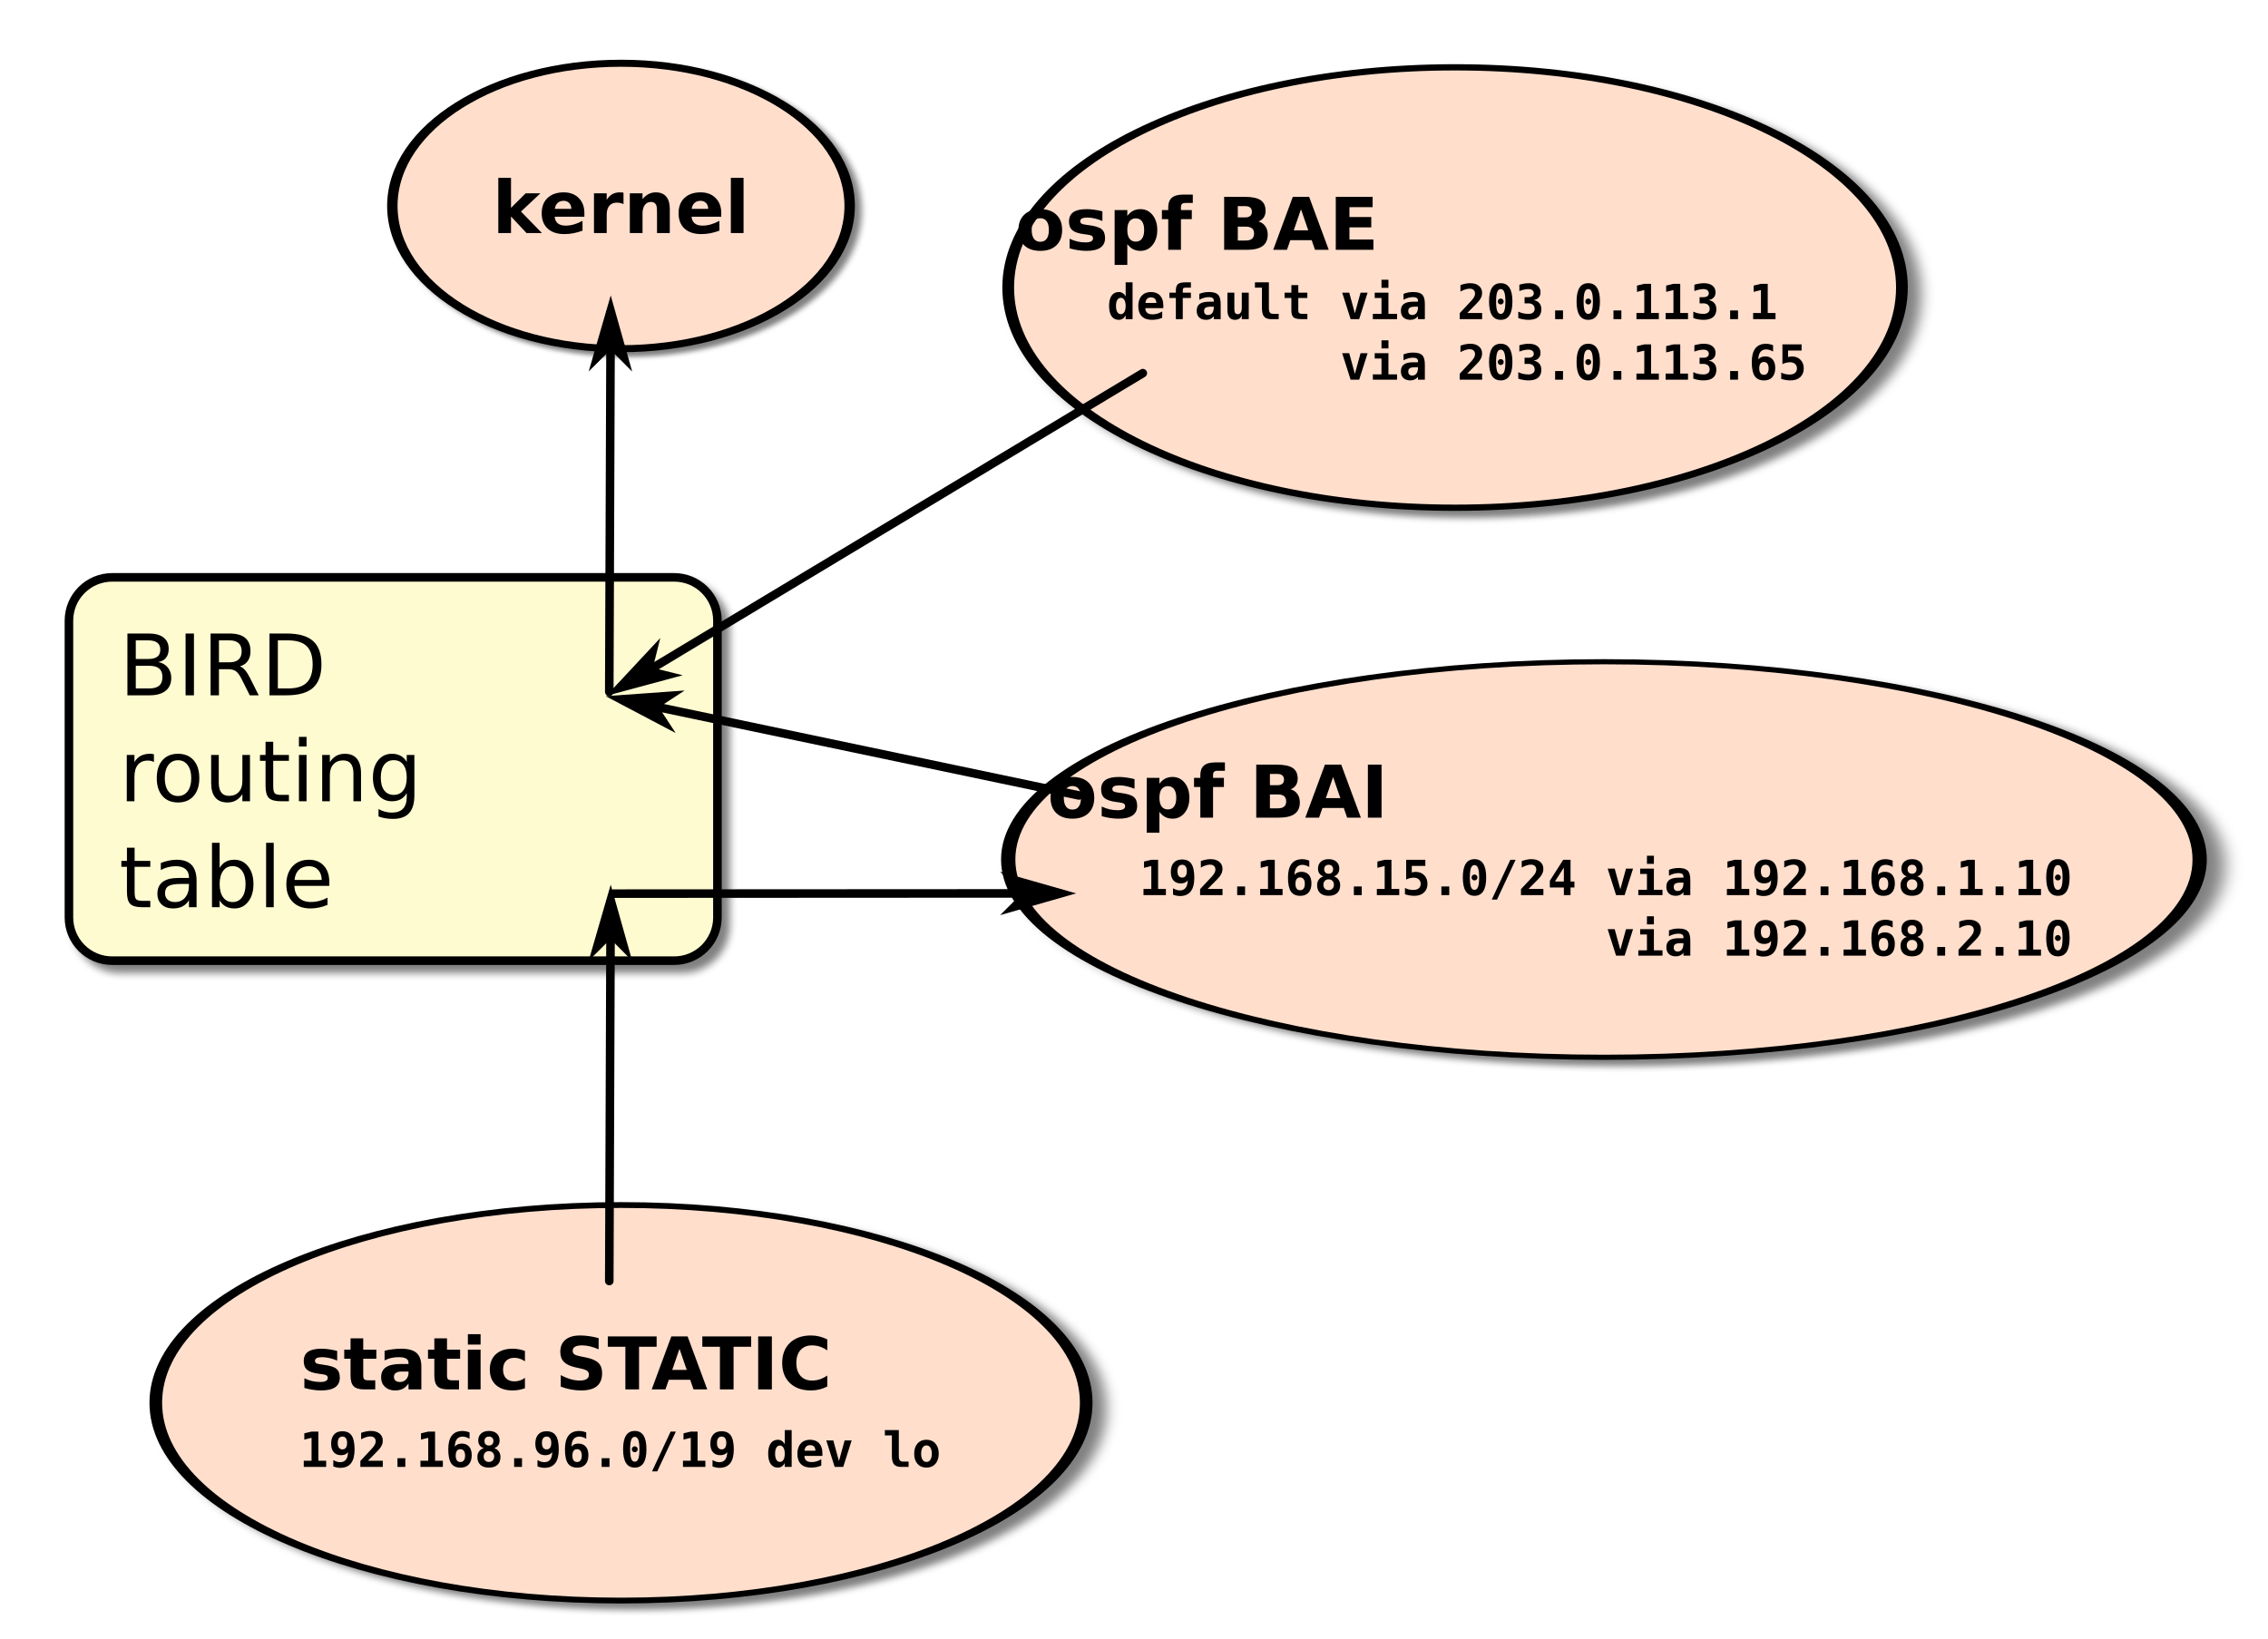
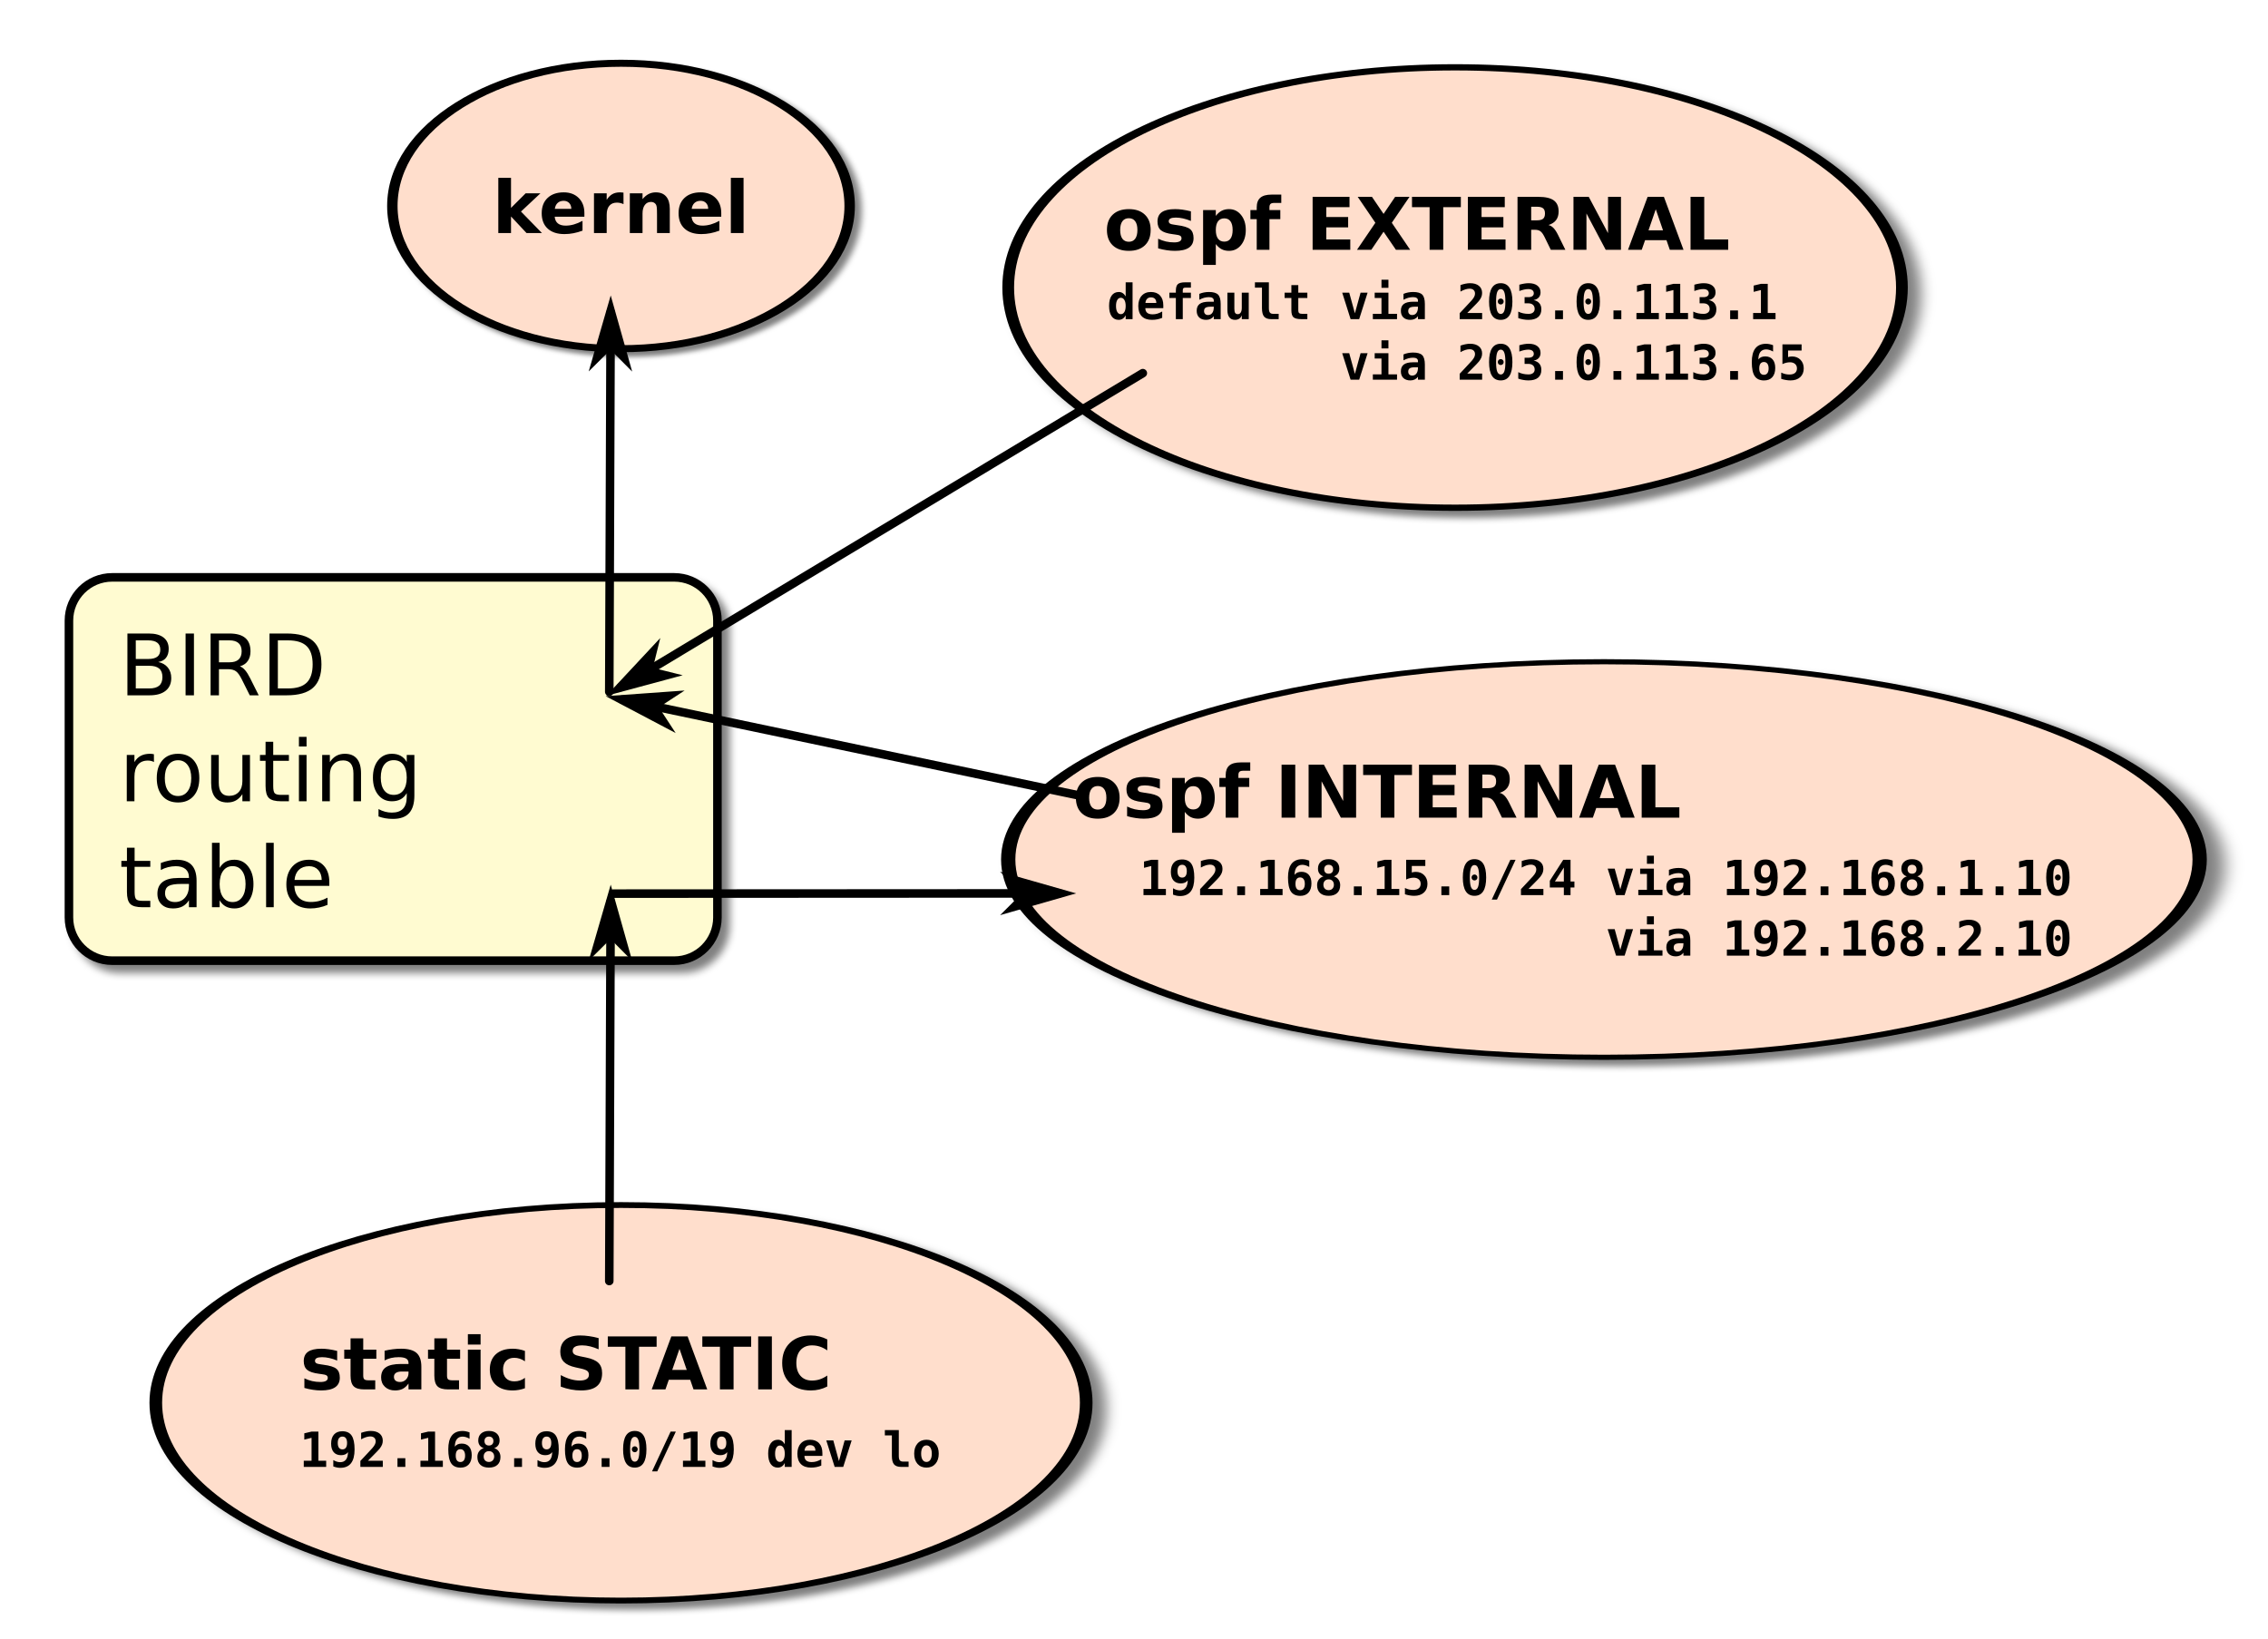
<svg xmlns="http://www.w3.org/2000/svg" width="1059.448" height="765.655" id="svg3137" version="1.1">
  <defs id="defs3139">
    <marker orient="auto" refY="0" refX="0" id="Arrow1Mend" style="overflow:visible">
      <path id="path5550" d="M 0,0 5,-5 -12.5,0 5,5 0,0 z" style="fill-rule:evenodd;stroke:#000000;stroke-width:1pt;marker-start:none" transform="matrix(-0.4,0,0,-0.4,-4,0)" />
    </marker>
    <marker orient="auto" refY="0" refX="0" id="Arrow1Lend" style="overflow:visible">
      <path id="path5544" d="M 0,0 5,-5 -12.5,0 5,5 0,0 z" style="fill-rule:evenodd;stroke:#000000;stroke-width:1pt;marker-start:none" transform="matrix(-0.8,0,0,-0.8,-10,0)" />
    </marker>
    <linearGradient id="linearGradient5375">
      <stop style="stop-color:#808080;stop-opacity:0.109;" offset="0" id="stop5377" />
      <stop style="stop-color:#808080;stop-opacity:0.349;" offset="1" id="stop5379" />
    </linearGradient>
    <filter id="filter6183" width="1.5" height="1.5" x="-.25" y="-.25">
      <feGaussianBlur id="feGaussianBlur6185" in="SourceAlpha" stdDeviation="2" result="blur" />
      <feColorMatrix id="feColorMatrix6187" result="bluralpha" type="matrix" values="1 0 0 0 0 0 1 0 0 0 0 0 1 0 0 0 0 0 0.5 0 " />
      <feOffset id="feOffset6189" in="bluralpha" dx="4" dy="4" result="offsetBlur" />
      <feMerge id="feMerge6191">
        <feMergeNode id="feMergeNode6193" in="offsetBlur" />
        <feMergeNode id="feMergeNode6195" in="SourceGraphic" />
      </feMerge>
    </filter>
    <filter id="filter6249" width="1.5" height="1.5" x="-.25" y="-.25">
      <feGaussianBlur id="feGaussianBlur6251" in="SourceAlpha" stdDeviation="2" result="blur" />
      <feColorMatrix id="feColorMatrix6253" result="bluralpha" type="matrix" values="1 0 0 0 0 0 1 0 0 0 0 0 1 0 0 0 0 0 0.5 0 " />
      <feOffset id="feOffset6255" in="bluralpha" dx="4" dy="4" result="offsetBlur" />
      <feMerge id="feMerge6257">
        <feMergeNode id="feMergeNode6259" in="offsetBlur" />
        <feMergeNode id="feMergeNode6261" in="SourceGraphic" />
      </feMerge>
    </filter>
    <filter id="filter6263" width="1.5" height="1.5" x="-.25" y="-.25">
      <feGaussianBlur id="feGaussianBlur6265" in="SourceAlpha" stdDeviation="2" result="blur" />
      <feColorMatrix id="feColorMatrix6267" result="bluralpha" type="matrix" values="1 0 0 0 0 0 1 0 0 0 0 0 1 0 0 0 0 0 0.5 0 " />
      <feOffset id="feOffset6269" in="bluralpha" dx="4" dy="4" result="offsetBlur" />
      <feMerge id="feMerge6271">
        <feMergeNode id="feMergeNode6273" in="offsetBlur" />
        <feMergeNode id="feMergeNode6275" in="SourceGraphic" />
      </feMerge>
    </filter>
    <filter id="filter6277" width="1.5" height="1.5" x="-.25" y="-.25">
      <feGaussianBlur id="feGaussianBlur6279" in="SourceAlpha" stdDeviation="2" result="blur" />
      <feColorMatrix id="feColorMatrix6281" result="bluralpha" type="matrix" values="1 0 0 0 0 0 1 0 0 0 0 0 1 0 0 0 0 0 0.5 0 " />
      <feOffset id="feOffset6283" in="bluralpha" dx="4" dy="4" result="offsetBlur" />
      <feMerge id="feMerge6285">
        <feMergeNode id="feMergeNode6287" in="offsetBlur" />
        <feMergeNode id="feMergeNode6289" in="SourceGraphic" />
      </feMerge>
    </filter>
    <filter id="filter6291" width="1.5" height="1.5" x="-.25" y="-.25">
      <feGaussianBlur id="feGaussianBlur6293" in="SourceAlpha" stdDeviation="2" result="blur" />
      <feColorMatrix id="feColorMatrix6295" result="bluralpha" type="matrix" values="1 0 0 0 0 0 1 0 0 0 0 0 1 0 0 0 0 0 0.5 0 " />
      <feOffset id="feOffset6297" in="bluralpha" dx="4" dy="4" result="offsetBlur" />
      <feMerge id="feMerge6299">
        <feMergeNode id="feMergeNode6301" in="offsetBlur" />
        <feMergeNode id="feMergeNode6303" in="SourceGraphic" />
      </feMerge>
    </filter>
  </defs>
  <g id="layer1" transform="translate(81.39054,-42.22994)">
-     <path style="color:#000000;fill:#ffdecc;fill-opacity:1;fill-rule:nonzero;stroke:#000000;stroke-width:6.172;stroke-linecap:butt;stroke-linejoin:miter;stroke-miterlimit:4;stroke-opacity:1;stroke-dasharray:none;stroke-dashoffset:0;marker:none;visibility:visible;display:inline;overflow:visible;filter:url(#filter6249);enable-background:accumulate" id="path3145" d="m 406.081,300.809 a 135.36,125.259 0 1 1 -270.721,0 135.36,125.259 0 1 1 270.721,0 z" transform="matrix(0.7890782,0,0,0.5323564,-4.921884,-21.67556)" />
+     <path style="color:#000000;fill:#ffdecc;fill-opacity:1;fill-rule:nonzero;stroke:#000000;stroke-width:6.172;stroke-linecap:butt;stroke-linejoin:miter;stroke-miterlimit:4;stroke-opacity:1;stroke-dasharray:none;stroke-dashoffset:0;marker:none;visibility:visible;display:inline;overflow:visible;filter:url(#filter6249);enable-background:accumulate" id="path3145" d="m 406.081,300.809 c 0,69.179 -60.603,125.259 -135.36,125.259 -74.758,0 -135.36,-56.08 -135.36,-125.259 0,-69.179 60.603,-125.259 135.36,-125.259 74.757,0 135.36,56.08 135.36,125.259 z" transform="matrix(0.7890782,0,0,0.5323564,-4.921884,-21.67556)" />
    <text xml:space="preserve" style="font-size:33.949px;font-style:normal;font-weight:bold;line-height:125%;letter-spacing:0px;word-spacing:0px;fill:#000000;fill-opacity:1;stroke:none;font-family:Bitstream Vera Sans;-inkscape-font-specification:Sans Bold" x="148.541" y="151.118" id="text5387">
      <tspan id="tspan5389" x="148.541" y="151.118">kernel</tspan>
    </text>
-     <path transform="matrix(1.605434,0,0,0.7376939,-225.9264,475.7366)" d="m 406.081,300.809 a 135.36,125.259 0 1 1 -270.721,0 135.36,125.259 0 1 1 270.721,0 z" id="use5409" style="color:#000000;fill:#ffdecc;fill-opacity:1;stroke:#000000;stroke-width:3.676;stroke-linecap:butt;stroke-linejoin:miter;stroke-miterlimit:4;stroke-opacity:1;stroke-dasharray:none;stroke-dashoffset:0;marker:none;visibility:visible;display:inline;overflow:visible;filter:url(#filter6291);enable-background:accumulate" />
+     <path transform="matrix(1.605434,0,0,0.7376939,-225.9264,475.7366)" d="m 406.081,300.809 c 0,69.179 -60.603,125.259 -135.36,125.259 -74.758,0 -135.36,-56.08 -135.36,-125.259 0,-69.179 60.603,-125.259 135.36,-125.259 74.757,0 135.36,56.08 135.36,125.259 z" id="use5409" style="color:#000000;fill:#ffdecc;fill-opacity:1;stroke:#000000;stroke-width:3.676;stroke-linecap:butt;stroke-linejoin:miter;stroke-miterlimit:4;stroke-opacity:1;stroke-dasharray:none;stroke-dashoffset:0;marker:none;visibility:visible;display:inline;overflow:visible;filter:url(#filter6291);enable-background:accumulate" />
    <g id="g6404">
      <text id="text5411" y="691.389" x="58.751" style="font-size:33.949px;font-style:normal;font-weight:bold;text-align:start;line-height:125%;letter-spacing:0px;word-spacing:0px;text-anchor:start;fill:#000000;fill-opacity:1;stroke:none;font-family:Bitstream Vera Sans;-inkscape-font-specification:Sans Bold" xml:space="preserve">
        <tspan y="691.389" x="58.751" id="tspan5415">static STATIC</tspan>
      </text>
      <text id="text5423" y="727.588" x="58.43" style="font-size:22.633px;font-style:normal;font-variant:normal;font-weight:bold;font-stretch:normal;line-height:125%;letter-spacing:0px;word-spacing:0px;fill:#000000;fill-opacity:1;stroke:none;font-family:Bitstream Vera Sans Mono;-inkscape-font-specification:Bitstream Vera Sans Mono Bold" xml:space="preserve">
        <tspan y="727.588" x="58.43" id="tspan5425">192.168.96.0/19 dev lo</tspan>
      </text>
    </g>
-     <path transform="matrix(2.055837,0,0,0.7376939,111.296,221.9026)" d="m 406.081,300.809 a 135.36,125.259 0 1 1 -270.721,0 135.36,125.259 0 1 1 270.721,0 z" id="use5399" style="color:#000000;fill:#ffdecc;fill-opacity:1;fill-rule:nonzero;stroke:#000000;stroke-width:3.248;stroke-linecap:butt;stroke-linejoin:miter;stroke-miterlimit:4;stroke-opacity:1;stroke-dasharray:none;stroke-dashoffset:0;marker:none;visibility:visible;display:inline;overflow:visible;filter:url(#filter6277);enable-background:accumulate" />
-     <g id="g5462" transform="matrix(0.9430313,0,0,0.9430313,-122.7807,125.3298)">
-       <text id="text5401" y="316.971" x="691.01" style="font-size:36px;font-style:normal;font-weight:bold;text-align:center;line-height:125%;letter-spacing:0px;word-spacing:0px;text-anchor:middle;fill:#000000;fill-opacity:1;stroke:none;font-family:Bitstream Vera Sans;-inkscape-font-specification:Sans Bold" xml:space="preserve">
-         <tspan y="316.971" x="691.01" id="tspan5405">ospf BAI</tspan>
-       </text>
-       <text xml:space="preserve" style="font-size:24px;font-style:normal;font-variant:normal;font-weight:bold;font-stretch:normal;line-height:125%;letter-spacing:0px;word-spacing:0px;fill:#000000;fill-opacity:1;stroke:none;font-family:Bitstream Vera Sans Mono;-inkscape-font-specification:Bitstream Vera Sans Mono Bold" x="608.112" y="355.357" id="text5431">
-         <tspan id="tspan5433" x="608.112" y="355.357">192.168.15.0/24 via 192.168.1.10</tspan>
-         <tspan id="tspan5435" x="608.112" y="385.357">                via 192.168.2.10</tspan>
-       </text>
-     </g>
-     <path transform="matrix(1.542096,0,0,0.8213499,180.8362,-70.50309)" d="m 406.081,300.809 a 135.36,125.259 0 1 1 -270.721,0 135.36,125.259 0 1 1 270.721,0 z" id="use5391" style="color:#000000;fill:#ffdecc;fill-opacity:1;fill-rule:nonzero;stroke:#000000;stroke-width:3.554;stroke-linecap:butt;stroke-linejoin:miter;stroke-miterlimit:4;stroke-opacity:1;stroke-dasharray:none;stroke-dashoffset:0;marker:none;visibility:visible;display:inline;overflow:visible;filter:url(#filter6263);enable-background:accumulate" />
-     <g id="g5455" transform="matrix(0.9430313,0,0,0.9430313,50.84345,39.12783)">
-       <text xml:space="preserve" style="font-size:36px;font-style:normal;font-weight:bold;text-align:center;line-height:125%;letter-spacing:0px;word-spacing:0px;text-anchor:middle;fill:#000000;fill-opacity:1;stroke:none;font-family:Bitstream Vera Sans;-inkscape-font-specification:Sans Bold" x="496.59" y="127.062" id="text5393">
-         <tspan id="tspan5397" x="496.59" y="127.062">ospf BAE</tspan>
-       </text>
-       <text id="text5437" y="161.408" x="408.102" style="font-size:24px;font-style:normal;font-variant:normal;font-weight:bold;font-stretch:normal;line-height:125%;letter-spacing:0px;word-spacing:0px;fill:#000000;fill-opacity:1;stroke:none;font-family:Bitstream Vera Sans Mono;-inkscape-font-specification:Bitstream Vera Sans Mono Bold" xml:space="preserve">
-         <tspan y="161.408" x="408.102" id="tspan5441">default via 203.0.113.1</tspan>
-         <tspan id="tspan5445" y="191.408" x="408.102">        via 203.0.113.65</tspan>
-       </text>
-     </g>
+     <path transform="matrix(2.055837,0,0,0.7376939,111.296,221.9026)" d="m 406.081,300.809 c 0,69.179 -60.603,125.259 -135.36,125.259 -74.758,0 -135.36,-56.08 -135.36,-125.259 0,-69.179 60.603,-125.259 135.36,-125.259 74.757,0 135.36,56.08 135.36,125.259 z" id="use5399" style="color:#000000;fill:#ffdecc;fill-opacity:1;fill-rule:nonzero;stroke:#000000;stroke-width:3.248;stroke-linecap:butt;stroke-linejoin:miter;stroke-miterlimit:4;stroke-opacity:1;stroke-dasharray:none;stroke-dashoffset:0;marker:none;visibility:visible;display:inline;overflow:visible;filter:url(#filter6277);enable-background:accumulate" />
+     <text xml:space="preserve" style="font-size:33.949px;font-style:normal;font-weight:bold;text-align:center;line-height:125%;letter-spacing:0px;word-spacing:0px;text-anchor:middle;fill:#000000;fill-opacity:1;stroke:none;font-family:Bitstream Vera Sans;-inkscape-font-specification:Sans Bold" x="591.424" y="424.243" id="text5401">
+       <tspan id="tspan5405" x="591.424" y="424.243">ospf INTERNAL</tspan>
+     </text>
+     <text id="text5431" y="460.443" x="450.688" style="font-size:22.633px;font-style:normal;font-variant:normal;font-weight:bold;font-stretch:normal;line-height:125%;letter-spacing:0px;word-spacing:0px;fill:#000000;fill-opacity:1;stroke:none;font-family:Bitstream Vera Sans Mono;-inkscape-font-specification:Bitstream Vera Sans Mono Bold" xml:space="preserve">
+       <tspan y="460.443" x="450.688" id="tspan5433">192.168.15.0/24 via 192.168.1.10</tspan>
+       <tspan y="488.733" x="450.688" id="tspan5435">                via 192.168.2.10</tspan>
+     </text>
+     <path transform="matrix(1.542096,0,0,0.8213499,180.8362,-70.50309)" d="m 406.081,300.809 c 0,69.179 -60.603,125.259 -135.36,125.259 -74.758,0 -135.36,-56.08 -135.36,-125.259 0,-69.179 60.603,-125.259 135.36,-125.259 74.757,0 135.36,56.08 135.36,125.259 z" id="use5391" style="color:#000000;fill:#ffdecc;fill-opacity:1;fill-rule:nonzero;stroke:#000000;stroke-width:3.554;stroke-linecap:butt;stroke-linejoin:miter;stroke-miterlimit:4;stroke-opacity:1;stroke-dasharray:none;stroke-dashoffset:0;marker:none;visibility:visible;display:inline;overflow:visible;filter:url(#filter6263);enable-background:accumulate" />
+     <text id="text5393" y="158.952" x="434.237" style="font-size:33.949px;font-style:normal;font-weight:bold;text-align:start;line-height:125%;letter-spacing:0px;word-spacing:0px;text-anchor:start;fill:#000000;fill-opacity:1;stroke:none;font-family:Bitstream Vera Sans;-inkscape-font-specification:Sans Bold" xml:space="preserve">
+       <tspan y="158.952" x="434.237" id="tspan5397">ospf EXTERNAL</tspan>
+     </text>
+     <text xml:space="preserve" style="font-size:22.633px;font-style:normal;font-variant:normal;font-weight:bold;font-stretch:normal;line-height:125%;letter-spacing:0px;word-spacing:0px;fill:#000000;fill-opacity:1;stroke:none;font-family:Bitstream Vera Sans Mono;-inkscape-font-specification:Bitstream Vera Sans Mono Bold" x="435.696" y="191.34" id="text5437">
+       <tspan id="tspan5441" x="435.696" y="191.34">default via 203.0.113.1</tspan>
+       <tspan x="435.696" y="219.631" id="tspan5445">        via 203.0.113.65</tspan>
+     </text>
    <rect style="color:#000000;fill:#fffbd1;fill-opacity:1;stroke:#000000;stroke-width:4.242;stroke-linecap:butt;stroke-linejoin:round;stroke-miterlimit:4;stroke-opacity:1;stroke-dasharray:none;stroke-dashoffset:0;marker:none;visibility:visible;display:inline;overflow:visible;filter:url(#filter6183);enable-background:accumulate" id="rect5510" width="321.229" height="189.909" x="-79.391" y="298.945" rx="21.424" ry="21.424" transform="matrix(0.9430313,0,0,0.9430313,25.67966,30.06927)" />
    <text xml:space="preserve" style="font-size:39.607px;font-style:normal;font-variant:normal;font-weight:normal;font-stretch:normal;line-height:125%;letter-spacing:0px;word-spacing:0px;fill:#000000;fill-opacity:1;stroke:none;font-family:Bitstream Vera Sans;-inkscape-font-specification:Bitstream Vera Sans" x="-25.761" y="367.087" id="text5520">
      <tspan id="tspan5522" x="-25.761" y="367.087">BIRD</tspan>
      <tspan x="-25.761" y="416.596" id="tspan5524">routing</tspan>
      <tspan id="tspan5534" x="-25.761" y="466.106">table</tspan>
    </text>
    <path style="fill:none;stroke:#000000;stroke-width:4;stroke-linecap:round;stroke-linejoin:miter;stroke-miterlimit:4;stroke-opacity:1;stroke-dasharray:none;marker-end:url(#Arrow1Mend)" d="M 422.637,413.88 209.254,369.108" id="path5536" />
    <path id="path6168" d="M 452.447,216.576 208.58,363.277" style="fill:none;stroke:#000000;stroke-width:4;stroke-linecap:round;stroke-linejoin:miter;stroke-miterlimit:4;stroke-opacity:1;stroke-dasharray:none;marker-end:url(#Arrow1Mend)" />
    <path style="fill:none;stroke:#000000;stroke-width:4;stroke-linecap:round;stroke-linejoin:miter;stroke-miterlimit:4;stroke-opacity:1;stroke-dasharray:none;marker-end:url(#Arrow1Mend)" d="m 203.217,365.44 0.648,-177.297" id="path6170" />
    <path id="path6172" d="m 203.217,640.743 0.648,-177.297" style="fill:none;stroke:#000000;stroke-width:4;stroke-linecap:round;stroke-linejoin:miter;stroke-miterlimit:4;stroke-opacity:1;stroke-dasharray:none;marker-end:url(#Arrow1Mend)" />
    <path style="fill:none;stroke:#000000;stroke-width:4;stroke-linecap:round;stroke-linejoin:miter;stroke-miterlimit:4;stroke-opacity:1;stroke-dasharray:none;marker-end:url(#Arrow1Mend)" d="m 205.122,459.748 208.316,-0.113" id="path6174" />
  </g>
</svg>
